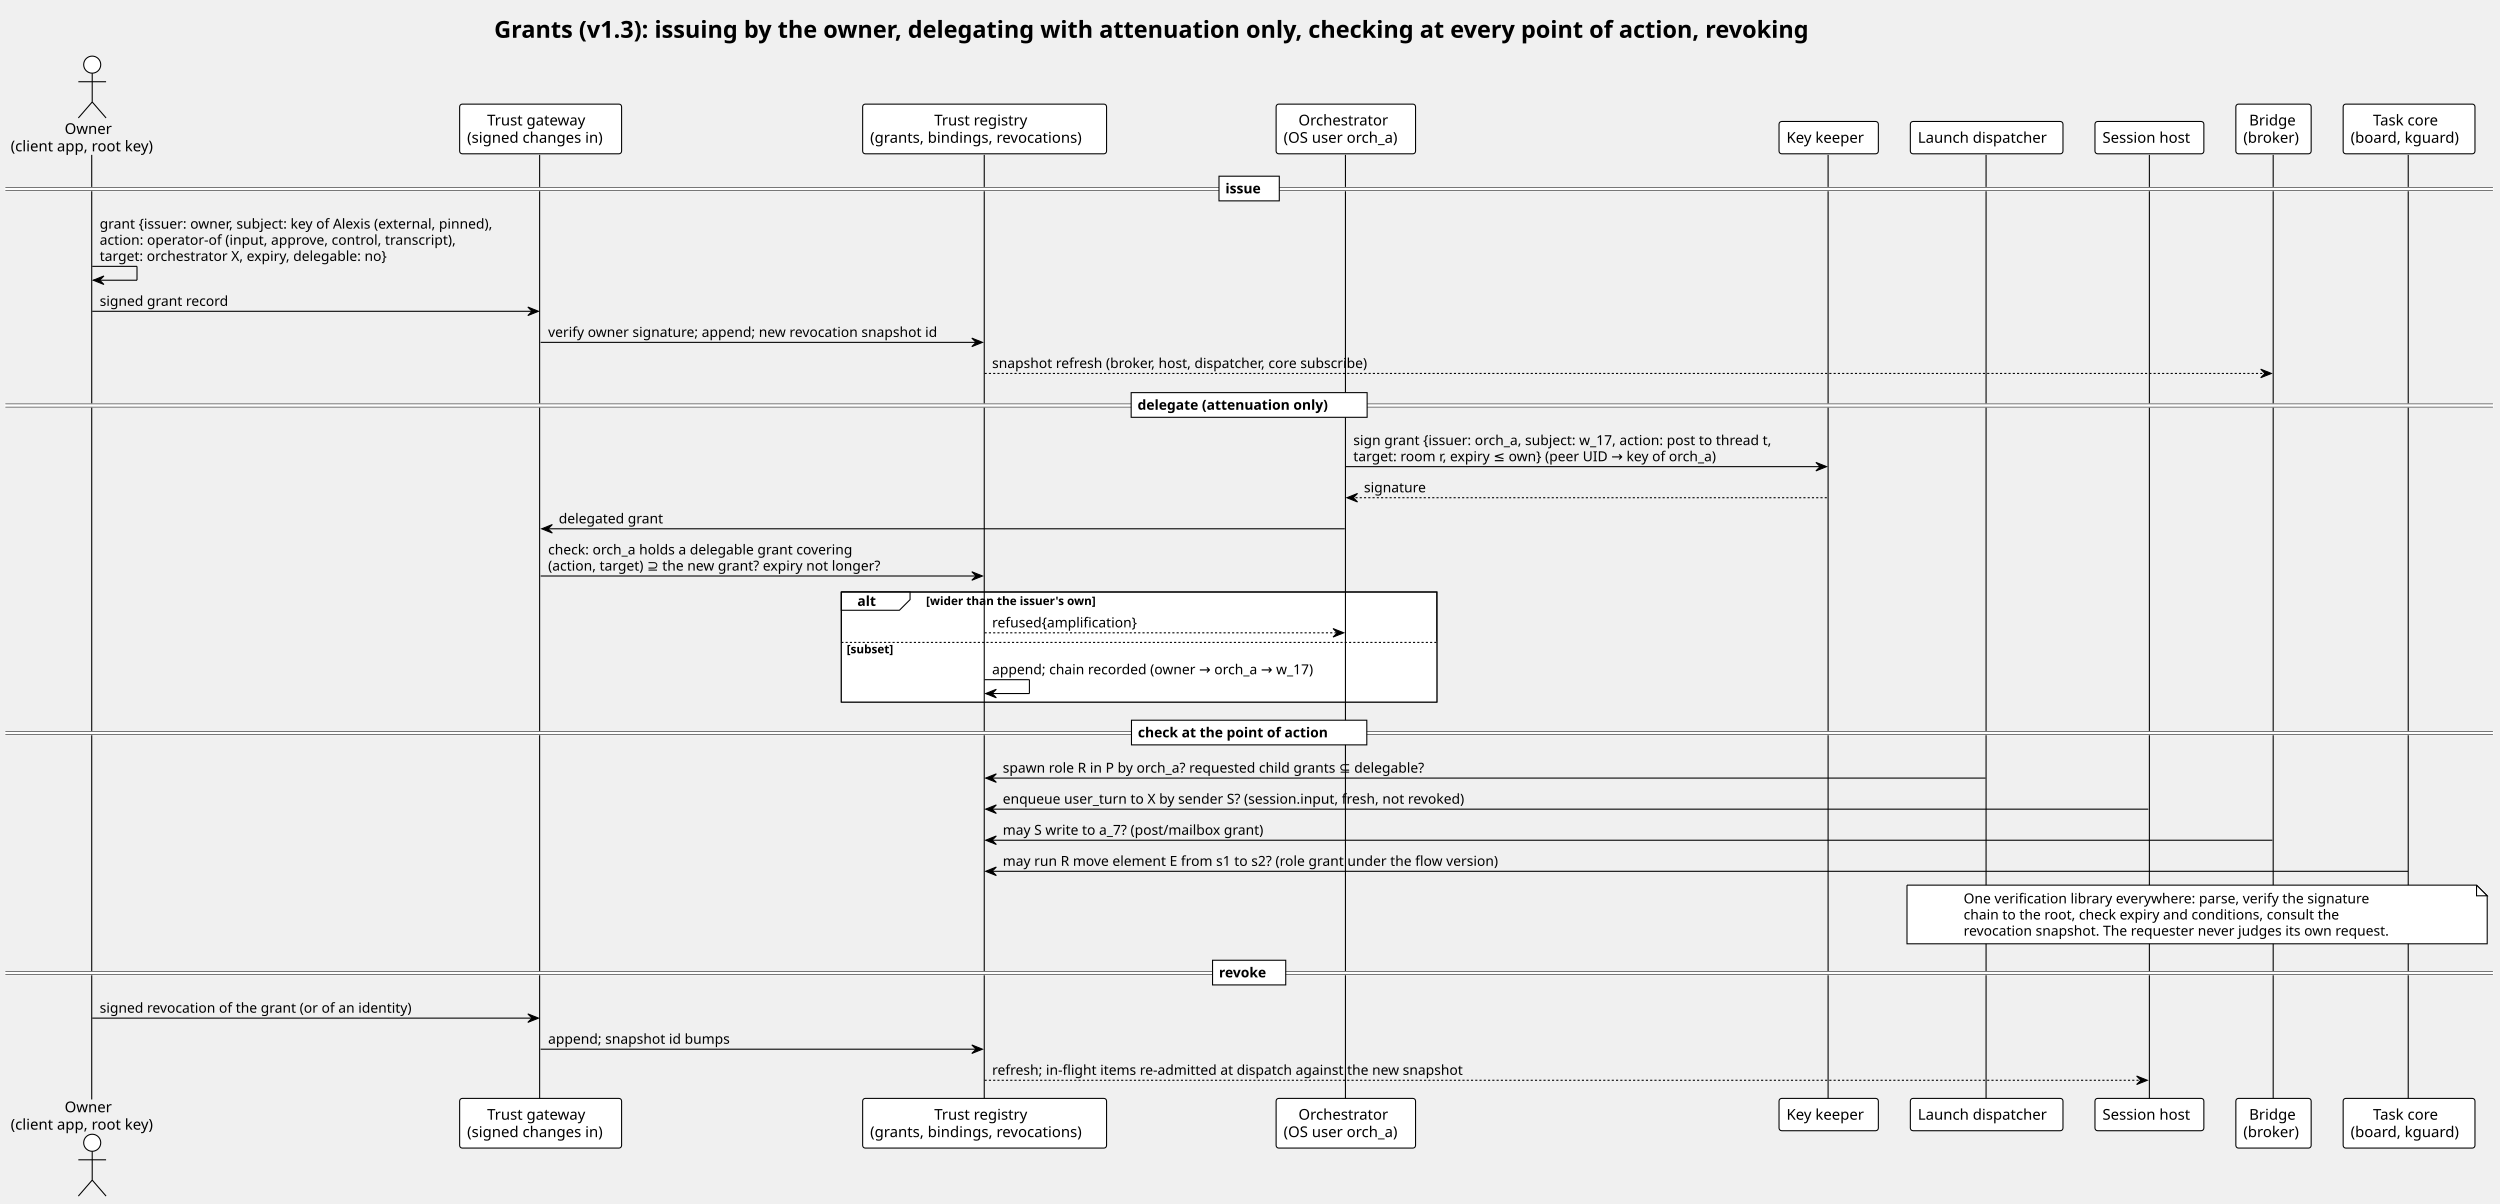
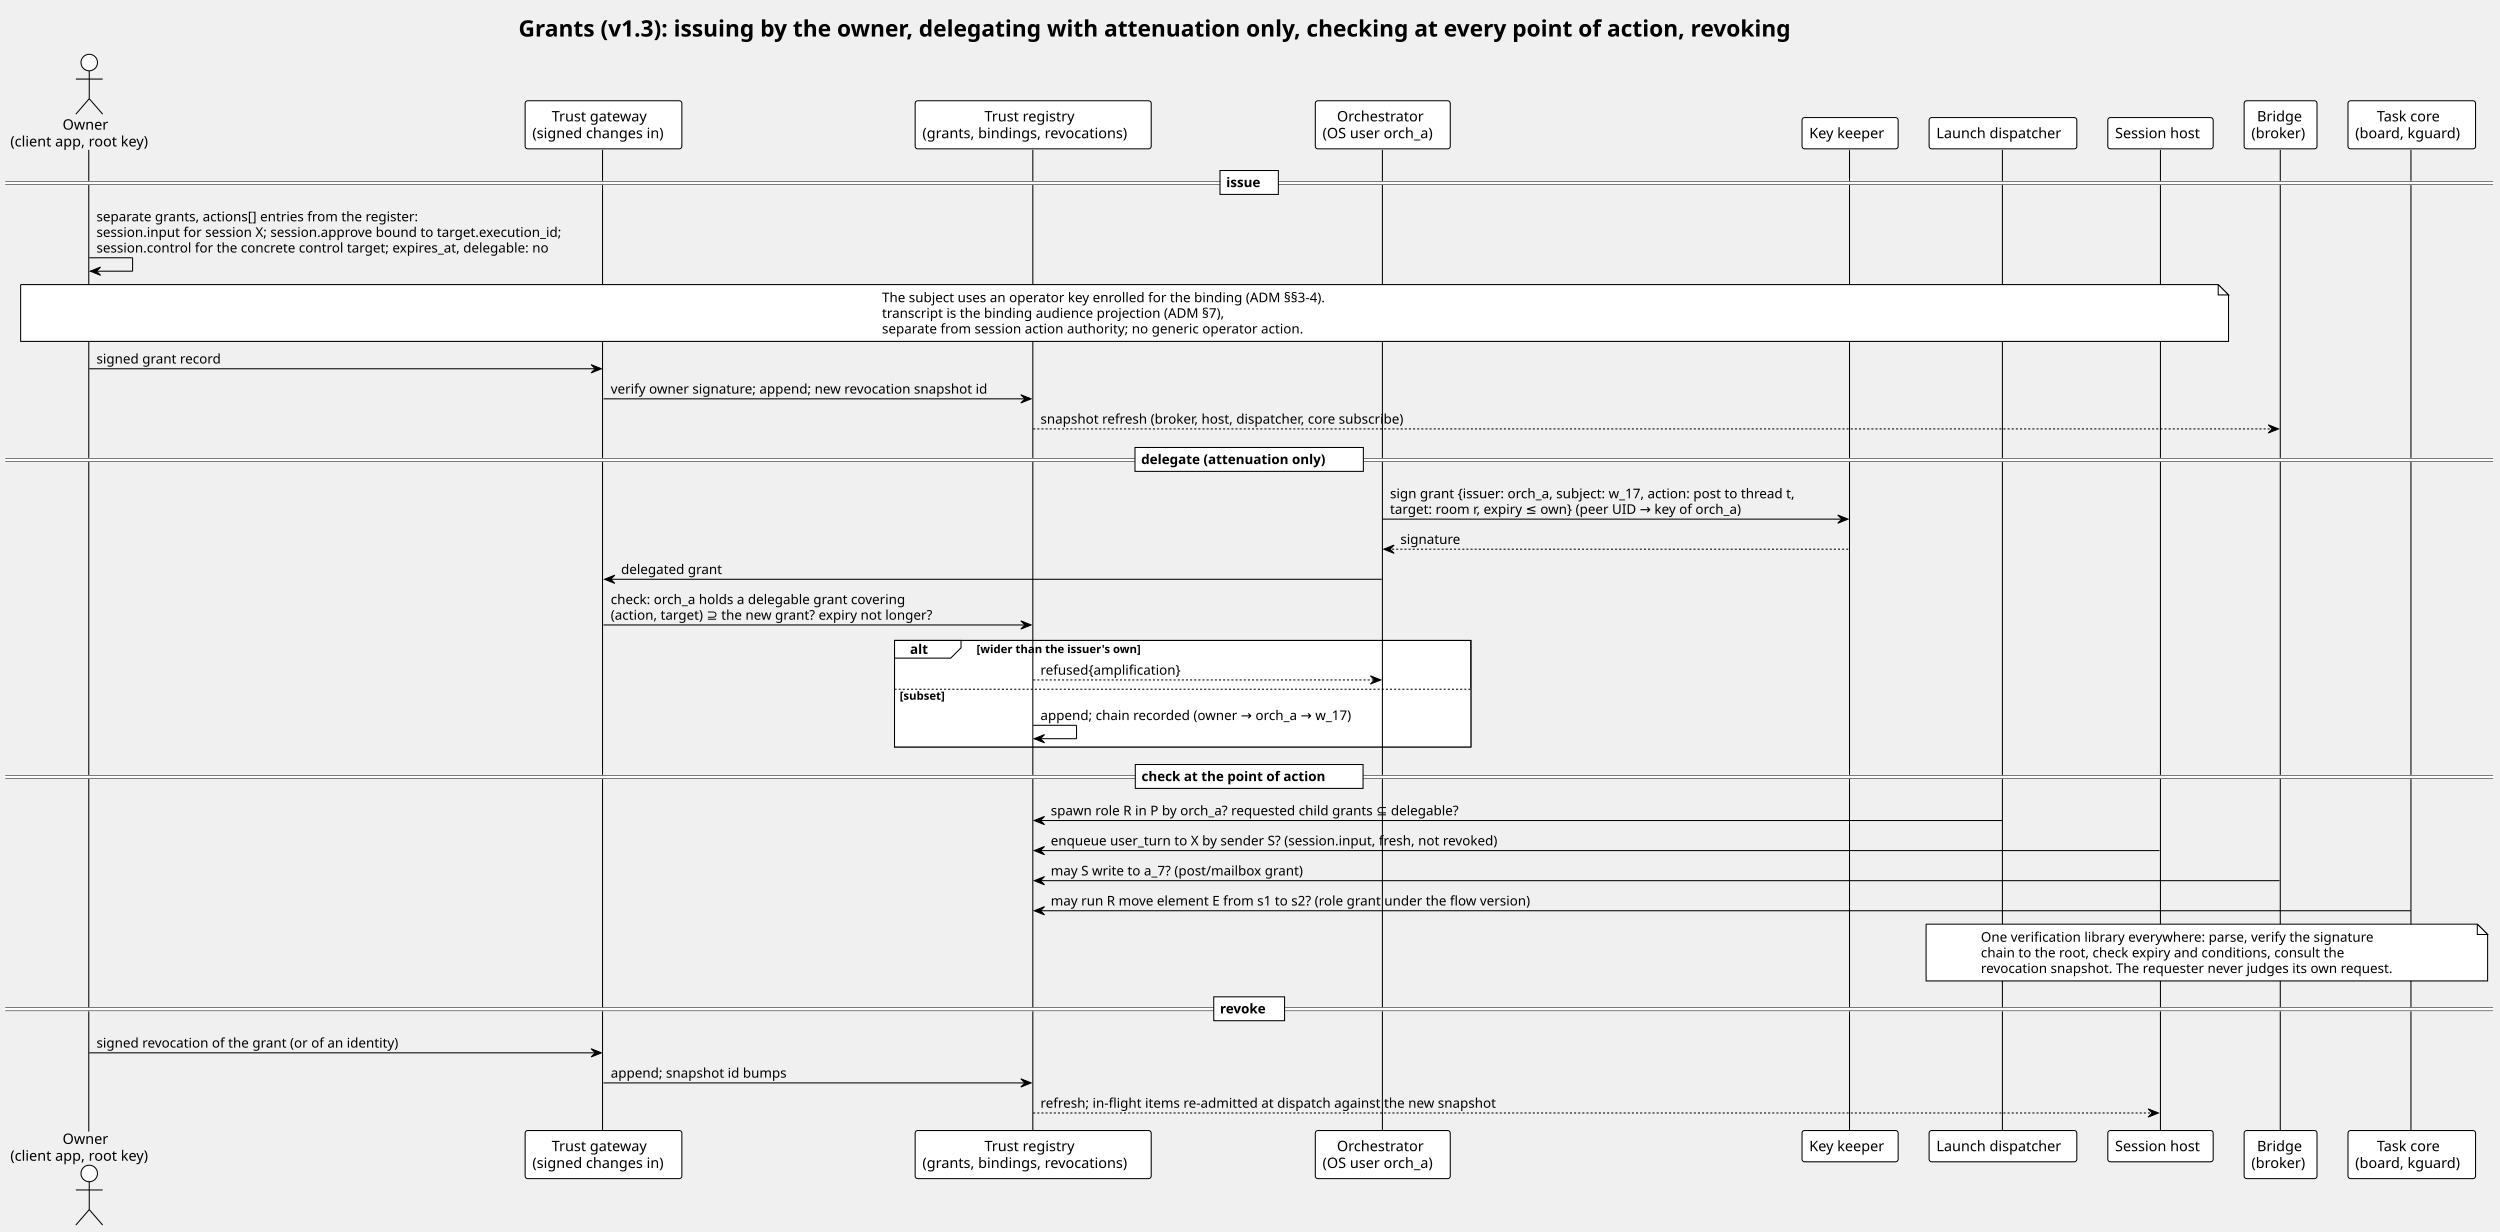
- <svg xmlns="http://www.w3.org/2000/svg" contentStyleType="text/css" data-diagram-type="SEQUENCE" height="1128px" preserveAspectRatio="none" style="width:2344px;height:1128px;background:#FFFFFF;" version="1.1" viewBox="0 0 2344 1128" width="2344px" zoomAndPan="magnify">
+ <svg xmlns="http://www.w3.org/2000/svg" contentStyleType="text/css" data-diagram-type="SEQUENCE" height="1193px" preserveAspectRatio="none" style="width:2422px;height:1193px;background:#FFFFFF;" version="1.1" viewBox="0 0 2422 1193" width="2422px" zoomAndPan="magnify">
  <defs />
  <g>
-     <text fill="#000000" font-family="Verdana" font-size="22" font-weight="bold" lengthAdjust="spacing" textLength="1414.746" x="463.324" y="35.421">Grants (v1.3): issuing by the owner, delegating with attenuation only, checking at every point of action, revoking</text>
-     <rect fill="#FFFFFF" height="103.203" style="stroke:#000000;stroke-width:1;" width="558.396" x="788.824" y="555.062" />
-     <rect fill="#FFFFFF" height="56.938" style="stroke:none;stroke-width:1;" width="558.396" x="788.824" y="601.328" />
-     <g>
-       <rect fill="#000000" fill-opacity="0" height="885.656" width="8" x="82.456" y="145.203" />
-       <line style="stroke:#000000;stroke-width:1;" x1="86" x2="86" y1="145.203" y2="1030.859" />
-     </g>
-     <g>
-       <rect fill="#000000" fill-opacity="0" height="885.656" width="8" x="502.883" y="145.203" />
-       <line style="stroke:#000000;stroke-width:1;" x1="505.96" x2="505.96" y1="145.203" y2="1030.859" />
-     </g>
-     <g>
-       <rect fill="#000000" fill-opacity="0" height="885.656" width="8" x="919.168" y="145.203" />
-       <line style="stroke:#000000;stroke-width:1;" x1="922.824" x2="922.824" y1="145.203" y2="1030.859" />
-     </g>
-     <g>
-       <rect fill="#000000" fill-opacity="0" height="885.656" width="8" x="1257.851" y="145.203" />
-       <line style="stroke:#000000;stroke-width:1;" x1="1261.482" x2="1261.482" y1="145.203" y2="1030.859" />
-     </g>
-     <g>
-       <rect fill="#000000" fill-opacity="0" height="885.656" width="8" x="1710.578" y="145.203" />
-       <line style="stroke:#000000;stroke-width:1;" x1="1714.019" x2="1714.019" y1="145.203" y2="1030.859" />
-     </g>
-     <g>
-       <rect fill="#000000" fill-opacity="0" height="885.656" width="8" x="1858.693" y="145.203" />
-       <line style="stroke:#000000;stroke-width:1;" x1="1862.138" x2="1862.138" y1="145.203" y2="1030.859" />
-     </g>
-     <g>
-       <rect fill="#000000" fill-opacity="0" height="885.656" width="8" x="2011.292" y="145.203" />
-       <line style="stroke:#000000;stroke-width:1;" x1="2015.248" x2="2015.248" y1="145.203" y2="1030.859" />
-     </g>
-     <g>
-       <rect fill="#000000" fill-opacity="0" height="885.656" width="8" x="2127.64" y="145.203" />
-       <line style="stroke:#000000;stroke-width:1;" x1="2131.336" x2="2131.336" y1="145.203" y2="1030.859" />
-     </g>
-     <g>
-       <rect fill="#000000" fill-opacity="0" height="885.656" width="8" x="2254.738" y="145.203" />
-       <line style="stroke:#000000;stroke-width:1;" x1="2257.944" x2="2257.944" y1="145.203" y2="1030.859" />
+     <text fill="#000000" font-family="Verdana" font-size="22" font-weight="bold" lengthAdjust="spacing" textLength="1414.746" x="502.324" y="35.421">Grants (v1.3): issuing by the owner, delegating with attenuation only, checking at every point of action, revoking</text>
+     <rect fill="#FFFFFF" height="103.203" style="stroke:#000000;stroke-width:1;" width="558.396" x="866.608" y="620.461" />
+     <rect fill="#FFFFFF" height="56.938" style="stroke:none;stroke-width:1;" width="558.396" x="866.608" y="666.727" />
+     <g>
+       <rect fill="#000000" fill-opacity="0" height="951.055" width="8" x="82.456" y="145.203" />
+       <line style="stroke:#000000;stroke-width:1;" x1="86" x2="86" y1="145.203" y2="1096.258" />
+     </g>
+     <g>
+       <rect fill="#000000" fill-opacity="0" height="951.055" width="8" x="580.668" y="145.203" />
+       <line style="stroke:#000000;stroke-width:1;" x1="583.744" x2="583.744" y1="145.203" y2="1096.258" />
+     </g>
+     <g>
+       <rect fill="#000000" fill-opacity="0" height="951.055" width="8" x="996.953" y="145.203" />
+       <line style="stroke:#000000;stroke-width:1;" x1="1000.608" x2="1000.608" y1="145.203" y2="1096.258" />
+     </g>
+     <g>
+       <rect fill="#000000" fill-opacity="0" height="951.055" width="8" x="1335.635" y="145.203" />
+       <line style="stroke:#000000;stroke-width:1;" x1="1339.267" x2="1339.267" y1="145.203" y2="1096.258" />
+     </g>
+     <g>
+       <rect fill="#000000" fill-opacity="0" height="951.055" width="8" x="1788.362" y="145.203" />
+       <line style="stroke:#000000;stroke-width:1;" x1="1791.803" x2="1791.803" y1="145.203" y2="1096.258" />
+     </g>
+     <g>
+       <rect fill="#000000" fill-opacity="0" height="951.055" width="8" x="1936.477" y="145.203" />
+       <line style="stroke:#000000;stroke-width:1;" x1="1939.922" x2="1939.922" y1="145.203" y2="1096.258" />
+     </g>
+     <g>
+       <rect fill="#000000" fill-opacity="0" height="951.055" width="8" x="2089.076" y="145.203" />
+       <line style="stroke:#000000;stroke-width:1;" x1="2093.032" x2="2093.032" y1="145.203" y2="1096.258" />
+     </g>
+     <g>
+       <rect fill="#000000" fill-opacity="0" height="951.055" width="8" x="2205.424" y="145.203" />
+       <line style="stroke:#000000;stroke-width:1;" x1="2209.12" x2="2209.12" y1="145.203" y2="1096.258" />
+     </g>
+     <g>
+       <rect fill="#000000" fill-opacity="0" height="951.055" width="8" x="2332.522" y="145.203" />
+       <line style="stroke:#000000;stroke-width:1;" x1="2335.729" x2="2335.729" y1="145.203" y2="1096.258" />
    </g>
    <g class="participant participant-head" data-participant="OW">
      <text fill="#000000" font-family="Verdana" font-size="14" lengthAdjust="spacing" textLength="45.712" x="60.6" y="125.605">Owner</text>
      <text fill="#000000" font-family="Verdana" font-size="14" lengthAdjust="spacing" textLength="146.911" x="10" y="141.901">(client app, root key)</text>
      <ellipse cx="86.456" cy="60.609" fill="#FFFFFF" rx="8" ry="8" style="stroke:#000000;stroke-width:1;" />
      <path d="M86.456,68.609 L86.456,95.609 M73.456,76.609 L99.456,76.609 M86.456,95.609 L73.456,110.609 M86.456,95.609 L99.456,110.609" fill="none" style="stroke:#000000;stroke-width:1;" />
    </g>
    <g class="participant participant-tail" data-participant="OW">
-       <text fill="#000000" font-family="Verdana" font-size="14" lengthAdjust="spacing" textLength="45.712" x="60.6" y="1042.854">Owner</text>
-       <text fill="#000000" font-family="Verdana" font-size="14" lengthAdjust="spacing" textLength="146.911" x="10" y="1059.151">(client app, root key)</text>
-       <ellipse cx="86.456" cy="1071.453" fill="#FFFFFF" rx="8" ry="8" style="stroke:#000000;stroke-width:1;" />
-       <path d="M86.456,1079.453 L86.456,1106.453 M73.456,1087.453 L99.456,1087.453 M86.456,1106.453 L73.456,1121.453 M86.456,1106.453 L99.456,1121.453" fill="none" style="stroke:#000000;stroke-width:1;" />
+       <text fill="#000000" font-family="Verdana" font-size="14" lengthAdjust="spacing" textLength="45.712" x="60.6" y="1108.253">Owner</text>
+       <text fill="#000000" font-family="Verdana" font-size="14" lengthAdjust="spacing" textLength="146.911" x="10" y="1124.55">(client app, root key)</text>
+       <ellipse cx="86.456" cy="1136.852" fill="#FFFFFF" rx="8" ry="8" style="stroke:#000000;stroke-width:1;" />
+       <path d="M86.456,1144.852 L86.456,1171.852 M73.456,1152.852 L99.456,1152.852 M86.456,1171.852 L73.456,1186.852 M86.456,1171.852 L99.456,1186.852" fill="none" style="stroke:#000000;stroke-width:1;" />
    </g>
    <g class="participant participant-head" data-participant="TG">
-       <rect fill="#FFFFFF" height="46.594" rx="2.5" ry="2.5" style="stroke:#000000;stroke-width:1;" width="151.847" x="430.96" y="97.609" />
-       <text fill="#000000" font-family="Verdana" font-size="14" lengthAdjust="spacing" textLength="100.297" x="456.735" y="117.605">Trust gateway</text>
-       <text fill="#000000" font-family="Verdana" font-size="14" lengthAdjust="spacing" textLength="137.847" x="437.96" y="133.901">(signed changes in)</text>
+       <rect fill="#FFFFFF" height="46.594" rx="2.5" ry="2.5" style="stroke:#000000;stroke-width:1;" width="151.847" x="508.744" y="97.609" />
+       <text fill="#000000" font-family="Verdana" font-size="14" lengthAdjust="spacing" textLength="100.297" x="534.519" y="117.605">Trust gateway</text>
+       <text fill="#000000" font-family="Verdana" font-size="14" lengthAdjust="spacing" textLength="137.847" x="515.744" y="133.901">(signed changes in)</text>
    </g>
    <g class="participant participant-tail" data-participant="TG">
-       <rect fill="#FFFFFF" height="46.594" rx="2.5" ry="2.5" style="stroke:#000000;stroke-width:1;" width="151.847" x="430.96" y="1029.859" />
-       <text fill="#000000" font-family="Verdana" font-size="14" lengthAdjust="spacing" textLength="100.297" x="456.735" y="1049.854">Trust gateway</text>
-       <text fill="#000000" font-family="Verdana" font-size="14" lengthAdjust="spacing" textLength="137.847" x="437.96" y="1066.151">(signed changes in)</text>
+       <rect fill="#FFFFFF" height="46.594" rx="2.5" ry="2.5" style="stroke:#000000;stroke-width:1;" width="151.847" x="508.744" y="1095.258" />
+       <text fill="#000000" font-family="Verdana" font-size="14" lengthAdjust="spacing" textLength="100.297" x="534.519" y="1115.253">Trust gateway</text>
+       <text fill="#000000" font-family="Verdana" font-size="14" lengthAdjust="spacing" textLength="137.847" x="515.744" y="1131.55">(signed changes in)</text>
    </g>
    <g class="participant participant-head" data-participant="T">
-       <rect fill="#FFFFFF" height="46.594" rx="2.5" ry="2.5" style="stroke:#000000;stroke-width:1;" width="228.69" x="808.824" y="97.609" />
-       <text fill="#000000" font-family="Verdana" font-size="14" lengthAdjust="spacing" textLength="94.384" x="875.977" y="117.605">Trust registry</text>
-       <text fill="#000000" font-family="Verdana" font-size="14" lengthAdjust="spacing" textLength="214.69" x="815.824" y="133.901">(grants, bindings, revocations)</text>
+       <rect fill="#FFFFFF" height="46.594" rx="2.5" ry="2.5" style="stroke:#000000;stroke-width:1;" width="228.69" x="886.608" y="97.609" />
+       <text fill="#000000" font-family="Verdana" font-size="14" lengthAdjust="spacing" textLength="94.384" x="953.761" y="117.605">Trust registry</text>
+       <text fill="#000000" font-family="Verdana" font-size="14" lengthAdjust="spacing" textLength="214.69" x="893.608" y="133.901">(grants, bindings, revocations)</text>
    </g>
    <g class="participant participant-tail" data-participant="T">
-       <rect fill="#FFFFFF" height="46.594" rx="2.5" ry="2.5" style="stroke:#000000;stroke-width:1;" width="228.69" x="808.824" y="1029.859" />
-       <text fill="#000000" font-family="Verdana" font-size="14" lengthAdjust="spacing" textLength="94.384" x="875.977" y="1049.854">Trust registry</text>
-       <text fill="#000000" font-family="Verdana" font-size="14" lengthAdjust="spacing" textLength="214.69" x="815.824" y="1066.151">(grants, bindings, revocations)</text>
+       <rect fill="#FFFFFF" height="46.594" rx="2.5" ry="2.5" style="stroke:#000000;stroke-width:1;" width="228.69" x="886.608" y="1095.258" />
+       <text fill="#000000" font-family="Verdana" font-size="14" lengthAdjust="spacing" textLength="94.384" x="953.761" y="1115.253">Trust registry</text>
+       <text fill="#000000" font-family="Verdana" font-size="14" lengthAdjust="spacing" textLength="214.69" x="893.608" y="1131.55">(grants, bindings, revocations)</text>
    </g>
    <g class="participant participant-head" data-participant="O">
-       <rect fill="#FFFFFF" height="46.594" rx="2.5" ry="2.5" style="stroke:#000000;stroke-width:1;" width="130.737" x="1196.482" y="97.609" />
-       <text fill="#000000" font-family="Verdana" font-size="14" lengthAdjust="spacing" textLength="88.888" x="1217.407" y="117.605">Orchestrator</text>
-       <text fill="#000000" font-family="Verdana" font-size="14" lengthAdjust="spacing" textLength="116.737" x="1203.482" y="133.901">(OS user orch_a)</text>
+       <rect fill="#FFFFFF" height="46.594" rx="2.5" ry="2.5" style="stroke:#000000;stroke-width:1;" width="130.737" x="1274.267" y="97.609" />
+       <text fill="#000000" font-family="Verdana" font-size="14" lengthAdjust="spacing" textLength="88.888" x="1295.191" y="117.605">Orchestrator</text>
+       <text fill="#000000" font-family="Verdana" font-size="14" lengthAdjust="spacing" textLength="116.737" x="1281.267" y="133.901">(OS user orch_a)</text>
    </g>
    <g class="participant participant-tail" data-participant="O">
-       <rect fill="#FFFFFF" height="46.594" rx="2.5" ry="2.5" style="stroke:#000000;stroke-width:1;" width="130.737" x="1196.482" y="1029.859" />
-       <text fill="#000000" font-family="Verdana" font-size="14" lengthAdjust="spacing" textLength="88.888" x="1217.407" y="1049.854">Orchestrator</text>
-       <text fill="#000000" font-family="Verdana" font-size="14" lengthAdjust="spacing" textLength="116.737" x="1203.482" y="1066.151">(OS user orch_a)</text>
+       <rect fill="#FFFFFF" height="46.594" rx="2.5" ry="2.5" style="stroke:#000000;stroke-width:1;" width="130.737" x="1274.267" y="1095.258" />
+       <text fill="#000000" font-family="Verdana" font-size="14" lengthAdjust="spacing" textLength="88.888" x="1295.191" y="1115.253">Orchestrator</text>
+       <text fill="#000000" font-family="Verdana" font-size="14" lengthAdjust="spacing" textLength="116.737" x="1281.267" y="1131.55">(OS user orch_a)</text>
    </g>
    <g class="participant participant-head" data-participant="KK">
-       <rect fill="#FFFFFF" height="30.297" rx="2.5" ry="2.5" style="stroke:#000000;stroke-width:1;" width="93.119" x="1668.019" y="113.906" />
-       <text fill="#000000" font-family="Verdana" font-size="14" lengthAdjust="spacing" textLength="79.119" x="1675.019" y="133.901">Key keeper</text>
+       <rect fill="#FFFFFF" height="30.297" rx="2.5" ry="2.5" style="stroke:#000000;stroke-width:1;" width="93.119" x="1745.803" y="113.906" />
+       <text fill="#000000" font-family="Verdana" font-size="14" lengthAdjust="spacing" textLength="79.119" x="1752.803" y="133.901">Key keeper</text>
    </g>
    <g class="participant participant-tail" data-participant="KK">
-       <rect fill="#FFFFFF" height="30.297" rx="2.5" ry="2.5" style="stroke:#000000;stroke-width:1;" width="93.119" x="1668.019" y="1029.859" />
-       <text fill="#000000" font-family="Verdana" font-size="14" lengthAdjust="spacing" textLength="79.119" x="1675.019" y="1049.854">Key keeper</text>
+       <rect fill="#FFFFFF" height="30.297" rx="2.5" ry="2.5" style="stroke:#000000;stroke-width:1;" width="93.119" x="1745.803" y="1095.258" />
+       <text fill="#000000" font-family="Verdana" font-size="14" lengthAdjust="spacing" textLength="79.119" x="1752.803" y="1115.253">Key keeper</text>
    </g>
    <g class="participant participant-head" data-participant="D">
-       <rect fill="#FFFFFF" height="30.297" rx="2.5" ry="2.5" style="stroke:#000000;stroke-width:1;" width="143.11" x="1791.138" y="113.906" />
-       <text fill="#000000" font-family="Verdana" font-size="14" lengthAdjust="spacing" textLength="129.11" x="1798.138" y="133.901">Launch dispatcher</text>
+       <rect fill="#FFFFFF" height="30.297" rx="2.5" ry="2.5" style="stroke:#000000;stroke-width:1;" width="143.11" x="1868.922" y="113.906" />
+       <text fill="#000000" font-family="Verdana" font-size="14" lengthAdjust="spacing" textLength="129.11" x="1875.922" y="133.901">Launch dispatcher</text>
    </g>
    <g class="participant participant-tail" data-participant="D">
-       <rect fill="#FFFFFF" height="30.297" rx="2.5" ry="2.5" style="stroke:#000000;stroke-width:1;" width="143.11" x="1791.138" y="1029.859" />
-       <text fill="#000000" font-family="Verdana" font-size="14" lengthAdjust="spacing" textLength="129.11" x="1798.138" y="1049.854">Launch dispatcher</text>
+       <rect fill="#FFFFFF" height="30.297" rx="2.5" ry="2.5" style="stroke:#000000;stroke-width:1;" width="143.11" x="1868.922" y="1095.258" />
+       <text fill="#000000" font-family="Verdana" font-size="14" lengthAdjust="spacing" textLength="129.11" x="1875.922" y="1115.253">Launch dispatcher</text>
    </g>
    <g class="participant participant-head" data-participant="SH">
-       <rect fill="#FFFFFF" height="30.297" rx="2.5" ry="2.5" style="stroke:#000000;stroke-width:1;" width="102.088" x="1964.248" y="113.906" />
-       <text fill="#000000" font-family="Verdana" font-size="14" lengthAdjust="spacing" textLength="88.088" x="1971.248" y="133.901">Session host</text>
+       <rect fill="#FFFFFF" height="30.297" rx="2.5" ry="2.5" style="stroke:#000000;stroke-width:1;" width="102.088" x="2042.032" y="113.906" />
+       <text fill="#000000" font-family="Verdana" font-size="14" lengthAdjust="spacing" textLength="88.088" x="2049.032" y="133.901">Session host</text>
    </g>
    <g class="participant participant-tail" data-participant="SH">
-       <rect fill="#FFFFFF" height="30.297" rx="2.5" ry="2.5" style="stroke:#000000;stroke-width:1;" width="102.088" x="1964.248" y="1029.859" />
-       <text fill="#000000" font-family="Verdana" font-size="14" lengthAdjust="spacing" textLength="88.088" x="1971.248" y="1049.854">Session host</text>
+       <rect fill="#FFFFFF" height="30.297" rx="2.5" ry="2.5" style="stroke:#000000;stroke-width:1;" width="102.088" x="2042.032" y="1095.258" />
+       <text fill="#000000" font-family="Verdana" font-size="14" lengthAdjust="spacing" textLength="88.088" x="2049.032" y="1115.253">Session host</text>
    </g>
    <g class="participant participant-head" data-participant="BR">
-       <rect fill="#FFFFFF" height="46.594" rx="2.5" ry="2.5" style="stroke:#000000;stroke-width:1;" width="70.608" x="2096.336" y="97.609" />
-       <text fill="#000000" font-family="Verdana" font-size="14" lengthAdjust="spacing" textLength="45.637" x="2108.822" y="117.605">Bridge</text>
-       <text fill="#000000" font-family="Verdana" font-size="14" lengthAdjust="spacing" textLength="56.608" x="2103.336" y="133.901">(broker)</text>
+       <rect fill="#FFFFFF" height="46.594" rx="2.5" ry="2.5" style="stroke:#000000;stroke-width:1;" width="70.608" x="2174.12" y="97.609" />
+       <text fill="#000000" font-family="Verdana" font-size="14" lengthAdjust="spacing" textLength="45.637" x="2186.606" y="117.605">Bridge</text>
+       <text fill="#000000" font-family="Verdana" font-size="14" lengthAdjust="spacing" textLength="56.608" x="2181.12" y="133.901">(broker)</text>
    </g>
    <g class="participant participant-tail" data-participant="BR">
-       <rect fill="#FFFFFF" height="46.594" rx="2.5" ry="2.5" style="stroke:#000000;stroke-width:1;" width="70.608" x="2096.336" y="1029.859" />
-       <text fill="#000000" font-family="Verdana" font-size="14" lengthAdjust="spacing" textLength="45.637" x="2108.822" y="1049.854">Bridge</text>
-       <text fill="#000000" font-family="Verdana" font-size="14" lengthAdjust="spacing" textLength="56.608" x="2103.336" y="1066.151">(broker)</text>
+       <rect fill="#FFFFFF" height="46.594" rx="2.5" ry="2.5" style="stroke:#000000;stroke-width:1;" width="70.608" x="2174.12" y="1095.258" />
+       <text fill="#000000" font-family="Verdana" font-size="14" lengthAdjust="spacing" textLength="45.637" x="2186.606" y="1115.253">Bridge</text>
+       <text fill="#000000" font-family="Verdana" font-size="14" lengthAdjust="spacing" textLength="56.608" x="2181.12" y="1131.55">(broker)</text>
    </g>
    <g class="participant participant-head" data-participant="B">
-       <rect fill="#FFFFFF" height="46.594" rx="2.5" ry="2.5" style="stroke:#000000;stroke-width:1;" width="123.587" x="2196.944" y="97.609" />
-       <text fill="#000000" font-family="Verdana" font-size="14" lengthAdjust="spacing" textLength="67.614" x="2224.931" y="117.605">Task core</text>
-       <text fill="#000000" font-family="Verdana" font-size="14" lengthAdjust="spacing" textLength="109.587" x="2203.944" y="133.901">(board, kguard)</text>
+       <rect fill="#FFFFFF" height="46.594" rx="2.5" ry="2.5" style="stroke:#000000;stroke-width:1;" width="123.587" x="2274.729" y="97.609" />
+       <text fill="#000000" font-family="Verdana" font-size="14" lengthAdjust="spacing" textLength="67.614" x="2302.715" y="117.605">Task core</text>
+       <text fill="#000000" font-family="Verdana" font-size="14" lengthAdjust="spacing" textLength="109.587" x="2281.729" y="133.901">(board, kguard)</text>
    </g>
    <g class="participant participant-tail" data-participant="B">
-       <rect fill="#FFFFFF" height="46.594" rx="2.5" ry="2.5" style="stroke:#000000;stroke-width:1;" width="123.587" x="2196.944" y="1029.859" />
-       <text fill="#000000" font-family="Verdana" font-size="14" lengthAdjust="spacing" textLength="67.614" x="2224.931" y="1049.854">Task core</text>
-       <text fill="#000000" font-family="Verdana" font-size="14" lengthAdjust="spacing" textLength="109.587" x="2203.944" y="1066.151">(board, kguard)</text>
-     </g>
-     <rect fill="#FFFFFF" height="3" style="stroke:#FFFFFF;stroke-width:1;" width="2332.394" x="5" y="175.769" />
-     <line style="stroke:#000000;stroke-width:0.5;" x1="5" x2="2337.394" y1="175.769" y2="175.769" />
-     <line style="stroke:#000000;stroke-width:0.5;" x1="5" x2="2337.394" y1="178.769" y2="178.769" />
-     <rect fill="#FFFFFF" height="23.133" style="stroke:#000000;stroke-width:1;" width="56.529" x="1142.932" y="165.203" />
-     <text fill="#000000" font-family="Verdana" font-size="13" font-weight="bold" lengthAdjust="spacing" textLength="38.003" x="1148.932" y="181.27">issue</text>
+       <rect fill="#FFFFFF" height="46.594" rx="2.5" ry="2.5" style="stroke:#000000;stroke-width:1;" width="123.587" x="2274.729" y="1095.258" />
+       <text fill="#000000" font-family="Verdana" font-size="14" lengthAdjust="spacing" textLength="67.614" x="2302.715" y="1115.253">Task core</text>
+       <text fill="#000000" font-family="Verdana" font-size="14" lengthAdjust="spacing" textLength="109.587" x="2281.729" y="1131.55">(board, kguard)</text>
+     </g>
+     <rect fill="#FFFFFF" height="3" style="stroke:#FFFFFF;stroke-width:1;" width="2410.394" x="5" y="175.769" />
+     <line style="stroke:#000000;stroke-width:0.5;" x1="5" x2="2415.394" y1="175.769" y2="175.769" />
+     <line style="stroke:#000000;stroke-width:0.5;" x1="5" x2="2415.394" y1="178.769" y2="178.769" />
+     <rect fill="#FFFFFF" height="23.133" style="stroke:#000000;stroke-width:1;" width="56.529" x="1181.932" y="165.203" />
+     <text fill="#000000" font-family="Verdana" font-size="13" font-weight="bold" lengthAdjust="spacing" textLength="38.003" x="1187.932" y="181.27">issue</text>
    <g class="message" data-participant-1="OW" data-participant-2="OW">
      <line style="stroke:#000000;stroke-width:1;" x1="86.456" x2="128.456" y1="249.734" y2="249.734" />
      <line style="stroke:#000000;stroke-width:1;" x1="128.456" x2="128.456" y1="249.734" y2="262.734" />
      <line style="stroke:#000000;stroke-width:1;" x1="87.456" x2="128.456" y1="262.734" y2="262.734" />
      <polygon fill="#000000" points="97.456,258.734,87.456,262.734,97.456,266.734,93.456,262.734" style="stroke:#000000;stroke-width:1;" />
-       <text fill="#000000" font-family="Verdana" font-size="13" lengthAdjust="spacing" textLength="406.428" x="93.456" y="214.403">grant {issuer: owner, subject: key of Alexis (external, pinned),</text>
-       <text fill="#000000" font-family="Verdana" font-size="13" lengthAdjust="spacing" textLength="359.982" x="93.456" y="229.536">action: operator-of (input, approve, control, transcript),</text>
-       <text fill="#000000" font-family="Verdana" font-size="13" lengthAdjust="spacing" textLength="295.604" x="93.456" y="244.668">target: orchestrator X, expiry, delegable: no}</text>
-     </g>
+       <text fill="#000000" font-family="Verdana" font-size="13" lengthAdjust="spacing" textLength="336.661" x="93.456" y="214.403">separate grants, actions[] entries from the register:</text>
+       <text fill="#000000" font-family="Verdana" font-size="13" lengthAdjust="spacing" textLength="484.212" x="93.456" y="229.536">session.input for session X; session.approve bound to target.execution_id;</text>
+       <text fill="#000000" font-family="Verdana" font-size="13" lengthAdjust="spacing" textLength="472.158" x="93.456" y="244.668">session.control for the concrete control target; expires_at, delegable: no</text>
+     </g>
+     <path d="M20,275.734 L20,330.734 L2159,330.734 L2159,285.734 L2149,275.734 L20,275.734" fill="#FFFFFF" style="stroke:#000000;stroke-width:1;" />
+     <path d="M2149,275.734 L2149,285.734 L2159,285.734 L2149,275.734" fill="#FFFFFF" style="stroke:#000000;stroke-width:1;" />
+     <text fill="#000000" font-family="Verdana" font-size="13" lengthAdjust="spacing" textLength="461.176" x="854.472" y="292.801">The subject uses an operator key enrolled for the binding (ADM §§3-4).</text>
+     <text fill="#000000" font-family="Verdana" font-size="13" lengthAdjust="spacing" textLength="355.805" x="854.472" y="307.934">transcript is the binding audience projection (ADM §7),</text>
+     <text fill="#000000" font-family="Verdana" font-size="13" lengthAdjust="spacing" textLength="437.595" x="854.472" y="323.067">separate from session action authority; no generic operator action.</text>
    <g class="message" data-participant-1="OW" data-participant-2="TG">
-       <polygon fill="#000000" points="494.883,287.867,504.883,291.867,494.883,295.867,498.883,291.867" style="stroke:#000000;stroke-width:1;" />
-       <line style="stroke:#000000;stroke-width:1;" x1="86.456" x2="500.883" y1="291.867" y2="291.867" />
-       <text fill="#000000" font-family="Verdana" font-size="13" lengthAdjust="spacing" textLength="128.331" x="93.456" y="286.801">signed grant record</text>
+       <polygon fill="#000000" points="572.668,353.266,582.668,357.266,572.668,361.266,576.668,357.266" style="stroke:#000000;stroke-width:1;" />
+       <line style="stroke:#000000;stroke-width:1;" x1="86.456" x2="578.668" y1="357.266" y2="357.266" />
+       <text fill="#000000" font-family="Verdana" font-size="13" lengthAdjust="spacing" textLength="128.331" x="93.456" y="352.2">signed grant record</text>
    </g>
    <g class="message" data-participant-1="TG" data-participant-2="T">
-       <polygon fill="#000000" points="911.168,317,921.168,321,911.168,325,915.168,321" style="stroke:#000000;stroke-width:1;" />
-       <line style="stroke:#000000;stroke-width:1;" x1="506.883" x2="917.168" y1="321" y2="321" />
-       <text fill="#000000" font-family="Verdana" font-size="13" lengthAdjust="spacing" textLength="392.285" x="513.883" y="315.934">verify owner signature; append; new revocation snapshot id</text>
+       <polygon fill="#000000" points="988.953,382.398,998.953,386.398,988.953,390.398,992.953,386.398" style="stroke:#000000;stroke-width:1;" />
+       <line style="stroke:#000000;stroke-width:1;" x1="584.668" x2="994.953" y1="386.398" y2="386.398" />
+       <text fill="#000000" font-family="Verdana" font-size="13" lengthAdjust="spacing" textLength="392.285" x="591.668" y="381.332">verify owner signature; append; new revocation snapshot id</text>
    </g>
    <g class="message" data-participant-1="T" data-participant-2="BR">
-       <polygon fill="#000000" points="2119.64,346.133,2129.64,350.133,2119.64,354.133,2123.64,350.133" style="stroke:#000000;stroke-width:1;" />
-       <line style="stroke:#000000;stroke-width:1;stroke-dasharray:2,2;" x1="923.168" x2="2125.64" y1="350.133" y2="350.133" />
-       <text fill="#000000" font-family="Verdana" font-size="13" lengthAdjust="spacing" textLength="382.903" x="930.168" y="345.067">snapshot refresh (broker, host, dispatcher, core subscribe)</text>
-     </g>
-     <rect fill="#FFFFFF" height="3" style="stroke:#FFFFFF;stroke-width:1;" width="2332.394" x="5" y="378.699" />
-     <line style="stroke:#000000;stroke-width:0.5;" x1="5" x2="2337.394" y1="378.699" y2="378.699" />
-     <line style="stroke:#000000;stroke-width:0.5;" x1="5" x2="2337.394" y1="381.699" y2="381.699" />
-     <rect fill="#FFFFFF" height="23.133" style="stroke:#000000;stroke-width:1;" width="221.238" x="1060.578" y="368.133" />
-     <text fill="#000000" font-family="Verdana" font-size="13" font-weight="bold" lengthAdjust="spacing" textLength="202.712" x="1066.578" y="384.2">delegate (attenuation only)</text>
+       <polygon fill="#000000" points="2197.424,411.531,2207.424,415.531,2197.424,419.531,2201.424,415.531" style="stroke:#000000;stroke-width:1;" />
+       <line style="stroke:#000000;stroke-width:1;stroke-dasharray:2,2;" x1="1000.953" x2="2203.424" y1="415.531" y2="415.531" />
+       <text fill="#000000" font-family="Verdana" font-size="13" lengthAdjust="spacing" textLength="382.903" x="1007.953" y="410.465">snapshot refresh (broker, host, dispatcher, core subscribe)</text>
+     </g>
+     <rect fill="#FFFFFF" height="3" style="stroke:#FFFFFF;stroke-width:1;" width="2410.394" x="5" y="444.098" />
+     <line style="stroke:#000000;stroke-width:0.5;" x1="5" x2="2415.394" y1="444.098" y2="444.098" />
+     <line style="stroke:#000000;stroke-width:0.5;" x1="5" x2="2415.394" y1="447.098" y2="447.098" />
+     <rect fill="#FFFFFF" height="23.133" style="stroke:#000000;stroke-width:1;" width="221.238" x="1099.578" y="433.531" />
+     <text fill="#000000" font-family="Verdana" font-size="13" font-weight="bold" lengthAdjust="spacing" textLength="202.712" x="1105.578" y="449.598">delegate (attenuation only)</text>
    <g class="message" data-participant-1="O" data-participant-2="KK">
-       <polygon fill="#000000" points="1702.578,433.531,1712.578,437.531,1702.578,441.531,1706.578,437.531" style="stroke:#000000;stroke-width:1;" />
-       <line style="stroke:#000000;stroke-width:1;" x1="1261.851" x2="1708.578" y1="437.531" y2="437.531" />
-       <text fill="#000000" font-family="Verdana" font-size="13" lengthAdjust="spacing" textLength="428.727" x="1268.851" y="417.332">sign grant {issuer: orch_a, subject: w_17, action: post to thread t,</text>
-       <text fill="#000000" font-family="Verdana" font-size="13" lengthAdjust="spacing" textLength="372.455" x="1268.851" y="432.465">target: room r, expiry ≤ own} (peer UID → key of orch_a)</text>
+       <polygon fill="#000000" points="1780.362,498.93,1790.362,502.93,1780.362,506.93,1784.362,502.93" style="stroke:#000000;stroke-width:1;" />
+       <line style="stroke:#000000;stroke-width:1;" x1="1339.635" x2="1786.362" y1="502.93" y2="502.93" />
+       <text fill="#000000" font-family="Verdana" font-size="13" lengthAdjust="spacing" textLength="428.727" x="1346.635" y="482.731">sign grant {issuer: orch_a, subject: w_17, action: post to thread t,</text>
+       <text fill="#000000" font-family="Verdana" font-size="13" lengthAdjust="spacing" textLength="372.455" x="1346.635" y="497.864">target: room r, expiry ≤ own} (peer UID → key of orch_a)</text>
    </g>
    <g class="message" data-participant-1="KK" data-participant-2="O">
-       <polygon fill="#000000" points="1272.851,462.664,1262.851,466.664,1272.851,470.664,1268.851,466.664" style="stroke:#000000;stroke-width:1;" />
-       <line style="stroke:#000000;stroke-width:1;stroke-dasharray:2,2;" x1="1266.851" x2="1713.578" y1="466.664" y2="466.664" />
-       <text fill="#000000" font-family="Verdana" font-size="13" lengthAdjust="spacing" textLength="61.522" x="1278.851" y="461.598">signature</text>
+       <polygon fill="#000000" points="1350.635,528.062,1340.635,532.062,1350.635,536.062,1346.635,532.062" style="stroke:#000000;stroke-width:1;" />
+       <line style="stroke:#000000;stroke-width:1;stroke-dasharray:2,2;" x1="1344.635" x2="1791.362" y1="532.062" y2="532.062" />
+       <text fill="#000000" font-family="Verdana" font-size="13" lengthAdjust="spacing" textLength="61.522" x="1356.635" y="526.997">signature</text>
    </g>
    <g class="message" data-participant-1="O" data-participant-2="TG">
-       <polygon fill="#000000" points="517.883,491.797,507.883,495.797,517.883,499.797,513.883,495.797" style="stroke:#000000;stroke-width:1;" />
-       <line style="stroke:#000000;stroke-width:1;" x1="511.883" x2="1260.851" y1="495.797" y2="495.797" />
-       <text fill="#000000" font-family="Verdana" font-size="13" lengthAdjust="spacing" textLength="104.457" x="523.883" y="490.731">delegated grant</text>
+       <polygon fill="#000000" points="595.668,557.195,585.668,561.195,595.668,565.195,591.668,561.195" style="stroke:#000000;stroke-width:1;" />
+       <line style="stroke:#000000;stroke-width:1;" x1="589.668" x2="1338.635" y1="561.195" y2="561.195" />
+       <text fill="#000000" font-family="Verdana" font-size="13" lengthAdjust="spacing" textLength="104.457" x="601.668" y="556.129">delegated grant</text>
    </g>
    <g class="message" data-participant-1="TG" data-participant-2="T">
-       <polygon fill="#000000" points="911.168,536.062,921.168,540.062,911.168,544.062,915.168,540.062" style="stroke:#000000;stroke-width:1;" />
-       <line style="stroke:#000000;stroke-width:1;" x1="506.883" x2="917.168" y1="540.062" y2="540.062" />
-       <text fill="#000000" font-family="Verdana" font-size="13" lengthAdjust="spacing" textLength="308.261" x="513.883" y="519.864">check: orch_a holds a delegable grant covering</text>
-       <text fill="#000000" font-family="Verdana" font-size="13" lengthAdjust="spacing" textLength="338.184" x="513.883" y="534.997">(action, target) ⊇ the new grant? expiry not longer?</text>
-     </g>
-     <path d="M788.824,555.062 L853.267,555.062 L853.267,562.195 L843.267,572.195 L788.824,572.195 L788.824,555.062" fill="#FFFFFF" style="stroke:#000000;stroke-width:1;" />
-     <rect fill="none" height="103.203" style="stroke:#000000;stroke-width:1;" width="558.396" x="788.824" y="555.062" />
-     <text fill="#000000" font-family="Verdana" font-size="13" font-weight="bold" lengthAdjust="spacing" textLength="19.443" x="803.824" y="568.129">alt</text>
-     <text fill="#000000" font-family="Verdana" font-size="11" font-weight="bold" lengthAdjust="spacing" textLength="182.005" x="868.267" y="567.273">[wider than the issuer's own]</text>
+       <polygon fill="#000000" points="988.953,601.461,998.953,605.461,988.953,609.461,992.953,605.461" style="stroke:#000000;stroke-width:1;" />
+       <line style="stroke:#000000;stroke-width:1;" x1="584.668" x2="994.953" y1="605.461" y2="605.461" />
+       <text fill="#000000" font-family="Verdana" font-size="13" lengthAdjust="spacing" textLength="308.261" x="591.668" y="585.262">check: orch_a holds a delegable grant covering</text>
+       <text fill="#000000" font-family="Verdana" font-size="13" lengthAdjust="spacing" textLength="338.184" x="591.668" y="600.395">(action, target) ⊇ the new grant? expiry not longer?</text>
+     </g>
+     <path d="M866.608,620.461 L931.051,620.461 L931.051,627.594 L921.051,637.594 L866.608,637.594 L866.608,620.461" fill="#FFFFFF" style="stroke:#000000;stroke-width:1;" />
+     <rect fill="none" height="103.203" style="stroke:#000000;stroke-width:1;" width="558.396" x="866.608" y="620.461" />
+     <text fill="#000000" font-family="Verdana" font-size="13" font-weight="bold" lengthAdjust="spacing" textLength="19.443" x="881.608" y="633.528">alt</text>
+     <text fill="#000000" font-family="Verdana" font-size="11" font-weight="bold" lengthAdjust="spacing" textLength="182.005" x="946.051" y="632.671">[wider than the issuer's own]</text>
    <g class="message" data-participant-1="T" data-participant-2="O">
-       <polygon fill="#000000" points="1249.851,589.328,1259.851,593.328,1249.851,597.328,1253.851,593.328" style="stroke:#000000;stroke-width:1;" />
-       <line style="stroke:#000000;stroke-width:1;stroke-dasharray:2,2;" x1="923.168" x2="1255.851" y1="593.328" y2="593.328" />
-       <text fill="#000000" font-family="Verdana" font-size="13" lengthAdjust="spacing" textLength="150.033" x="930.168" y="588.262">refused{amplification}</text>
-     </g>
-     <line style="stroke:#000000;stroke-width:1;stroke-dasharray:2,2;" x1="788.824" x2="1347.22" y1="602.328" y2="602.328" />
-     <text fill="#000000" font-family="Verdana" font-size="11" font-weight="bold" lengthAdjust="spacing" textLength="51.573" x="793.824" y="612.539">[subset]</text>
+       <polygon fill="#000000" points="1327.635,654.727,1337.635,658.727,1327.635,662.727,1331.635,658.727" style="stroke:#000000;stroke-width:1;" />
+       <line style="stroke:#000000;stroke-width:1;stroke-dasharray:2,2;" x1="1000.953" x2="1333.635" y1="658.727" y2="658.727" />
+       <text fill="#000000" font-family="Verdana" font-size="13" lengthAdjust="spacing" textLength="150.033" x="1007.953" y="653.661">refused{amplification}</text>
+     </g>
+     <line style="stroke:#000000;stroke-width:1;stroke-dasharray:2,2;" x1="866.608" x2="1425.004" y1="667.727" y2="667.727" />
+     <text fill="#000000" font-family="Verdana" font-size="11" font-weight="bold" lengthAdjust="spacing" textLength="51.573" x="871.608" y="677.937">[subset]</text>
    <g class="message" data-participant-1="T" data-participant-2="T">
-       <line style="stroke:#000000;stroke-width:1;" x1="923.168" x2="965.168" y1="637.266" y2="637.266" />
-       <line style="stroke:#000000;stroke-width:1;" x1="965.168" x2="965.168" y1="637.266" y2="650.266" />
-       <line style="stroke:#000000;stroke-width:1;" x1="924.168" x2="965.168" y1="650.266" y2="650.266" />
-       <polygon fill="#000000" points="934.168,646.266,924.168,650.266,934.168,654.266,930.168,650.266" style="stroke:#000000;stroke-width:1;" />
-       <text fill="#000000" font-family="Verdana" font-size="13" lengthAdjust="spacing" textLength="324.683" x="930.168" y="632.2">append; chain recorded (owner → orch_a → w_17)</text>
-     </g>
-     <rect fill="#FFFFFF" height="3" style="stroke:#FFFFFF;stroke-width:1;" width="2332.394" x="5" y="685.832" />
-     <line style="stroke:#000000;stroke-width:0.5;" x1="5" x2="2337.394" y1="685.832" y2="685.832" />
-     <line style="stroke:#000000;stroke-width:0.5;" x1="5" x2="2337.394" y1="688.832" y2="688.832" />
-     <rect fill="#FFFFFF" height="23.133" style="stroke:#000000;stroke-width:1;" width="220.642" x="1060.876" y="675.266" />
-     <text fill="#000000" font-family="Verdana" font-size="13" font-weight="bold" lengthAdjust="spacing" textLength="202.116" x="1066.876" y="691.332">check at the point of action</text>
+       <line style="stroke:#000000;stroke-width:1;" x1="1000.953" x2="1042.953" y1="702.664" y2="702.664" />
+       <line style="stroke:#000000;stroke-width:1;" x1="1042.953" x2="1042.953" y1="702.664" y2="715.664" />
+       <line style="stroke:#000000;stroke-width:1;" x1="1001.953" x2="1042.953" y1="715.664" y2="715.664" />
+       <polygon fill="#000000" points="1011.953,711.664,1001.953,715.664,1011.953,719.664,1007.953,715.664" style="stroke:#000000;stroke-width:1;" />
+       <text fill="#000000" font-family="Verdana" font-size="13" lengthAdjust="spacing" textLength="324.683" x="1007.953" y="697.598">append; chain recorded (owner → orch_a → w_17)</text>
+     </g>
+     <rect fill="#FFFFFF" height="3" style="stroke:#FFFFFF;stroke-width:1;" width="2410.394" x="5" y="751.231" />
+     <line style="stroke:#000000;stroke-width:0.5;" x1="5" x2="2415.394" y1="751.231" y2="751.231" />
+     <line style="stroke:#000000;stroke-width:0.5;" x1="5" x2="2415.394" y1="754.231" y2="754.231" />
+     <rect fill="#FFFFFF" height="23.133" style="stroke:#000000;stroke-width:1;" width="220.642" x="1099.876" y="740.664" />
+     <text fill="#000000" font-family="Verdana" font-size="13" font-weight="bold" lengthAdjust="spacing" textLength="202.116" x="1105.876" y="756.731">check at the point of action</text>
    <g class="message" data-participant-1="D" data-participant-2="T">
-       <polygon fill="#000000" points="934.168,725.531,924.168,729.531,934.168,733.531,930.168,729.531" style="stroke:#000000;stroke-width:1;" />
-       <line style="stroke:#000000;stroke-width:1;" x1="928.168" x2="1861.693" y1="729.531" y2="729.531" />
-       <text fill="#000000" font-family="Verdana" font-size="13" lengthAdjust="spacing" textLength="427.166" x="940.168" y="724.465">spawn role R in P by orch_a? requested child grants ⊆ delegable?</text>
+       <polygon fill="#000000" points="1011.953,790.93,1001.953,794.93,1011.953,798.93,1007.953,794.93" style="stroke:#000000;stroke-width:1;" />
+       <line style="stroke:#000000;stroke-width:1;" x1="1005.953" x2="1939.477" y1="794.93" y2="794.93" />
+       <text fill="#000000" font-family="Verdana" font-size="13" lengthAdjust="spacing" textLength="427.166" x="1017.953" y="789.864">spawn role R in P by orch_a? requested child grants ⊆ delegable?</text>
    </g>
    <g class="message" data-participant-1="SH" data-participant-2="T">
-       <polygon fill="#000000" points="934.168,754.664,924.168,758.664,934.168,762.664,930.168,758.664" style="stroke:#000000;stroke-width:1;" />
-       <line style="stroke:#000000;stroke-width:1;" x1="928.168" x2="2014.292" y1="758.664" y2="758.664" />
-       <text fill="#000000" font-family="Verdana" font-size="13" lengthAdjust="spacing" textLength="468.812" x="940.168" y="753.598">enqueue user_turn to X by sender S? (session.input, fresh, not revoked)</text>
+       <polygon fill="#000000" points="1011.953,820.062,1001.953,824.062,1011.953,828.062,1007.953,824.062" style="stroke:#000000;stroke-width:1;" />
+       <line style="stroke:#000000;stroke-width:1;" x1="1005.953" x2="2092.076" y1="824.062" y2="824.062" />
+       <text fill="#000000" font-family="Verdana" font-size="13" lengthAdjust="spacing" textLength="468.812" x="1017.953" y="818.997">enqueue user_turn to X by sender S? (session.input, fresh, not revoked)</text>
    </g>
    <g class="message" data-participant-1="BR" data-participant-2="T">
-       <polygon fill="#000000" points="934.168,783.797,924.168,787.797,934.168,791.797,930.168,787.797" style="stroke:#000000;stroke-width:1;" />
-       <line style="stroke:#000000;stroke-width:1;" x1="928.168" x2="2130.64" y1="787.797" y2="787.797" />
-       <text fill="#000000" font-family="Verdana" font-size="13" lengthAdjust="spacing" textLength="265.992" x="940.168" y="782.731">may S write to a_7? (post/mailbox grant)</text>
+       <polygon fill="#000000" points="1011.953,849.195,1001.953,853.195,1011.953,857.195,1007.953,853.195" style="stroke:#000000;stroke-width:1;" />
+       <line style="stroke:#000000;stroke-width:1;" x1="1005.953" x2="2208.424" y1="853.195" y2="853.195" />
+       <text fill="#000000" font-family="Verdana" font-size="13" lengthAdjust="spacing" textLength="265.992" x="1017.953" y="848.129">may S write to a_7? (post/mailbox grant)</text>
    </g>
    <g class="message" data-participant-1="B" data-participant-2="T">
-       <polygon fill="#000000" points="934.168,812.93,924.168,816.93,934.168,820.93,930.168,816.93" style="stroke:#000000;stroke-width:1;" />
-       <line style="stroke:#000000;stroke-width:1;" x1="928.168" x2="2257.738" y1="816.93" y2="816.93" />
-       <text fill="#000000" font-family="Verdana" font-size="13" lengthAdjust="spacing" textLength="503.617" x="940.168" y="811.864">may run R move element E from s1 to s2? (role grant under the flow version)</text>
-     </g>
-     <path d="M1788,829.93 L1788,884.93 L2332,884.93 L2332,839.93 L2322,829.93 L1788,829.93" fill="#FFFFFF" style="stroke:#000000;stroke-width:1;" />
-     <path d="M2322,829.93 L2322,839.93 L2332,839.93 L2322,829.93" fill="#FFFFFF" style="stroke:#000000;stroke-width:1;" />
-     <text fill="#000000" font-family="Verdana" font-size="13" lengthAdjust="spacing" textLength="411.633" x="1841.07" y="846.997">One verification library everywhere: parse, verify the signature</text>
-     <text fill="#000000" font-family="Verdana" font-size="13" lengthAdjust="spacing" textLength="379.78" x="1841.07" y="862.129">chain to the root, check expiry and conditions, consult the</text>
-     <text fill="#000000" font-family="Verdana" font-size="13" lengthAdjust="spacing" textLength="429.254" x="1841.07" y="877.262">revocation snapshot. The requester never judges its own request.</text>
-     <rect fill="#FFFFFF" height="3" style="stroke:#FFFFFF;stroke-width:1;" width="2332.394" x="5" y="910.894" />
-     <line style="stroke:#000000;stroke-width:0.5;" x1="5" x2="2337.394" y1="910.894" y2="910.894" />
-     <line style="stroke:#000000;stroke-width:0.5;" x1="5" x2="2337.394" y1="913.894" y2="913.894" />
-     <rect fill="#FFFFFF" height="23.133" style="stroke:#000000;stroke-width:1;" width="68.622" x="1136.886" y="900.328" />
-     <text fill="#000000" font-family="Verdana" font-size="13" font-weight="bold" lengthAdjust="spacing" textLength="50.096" x="1142.886" y="916.395">revoke</text>
+       <polygon fill="#000000" points="1011.953,878.328,1001.953,882.328,1011.953,886.328,1007.953,882.328" style="stroke:#000000;stroke-width:1;" />
+       <line style="stroke:#000000;stroke-width:1;" x1="1005.953" x2="2335.522" y1="882.328" y2="882.328" />
+       <text fill="#000000" font-family="Verdana" font-size="13" lengthAdjust="spacing" textLength="503.617" x="1017.953" y="877.262">may run R move element E from s1 to s2? (role grant under the flow version)</text>
+     </g>
+     <path d="M1866,895.328 L1866,950.328 L2410,950.328 L2410,905.328 L2400,895.328 L1866,895.328" fill="#FFFFFF" style="stroke:#000000;stroke-width:1;" />
+     <path d="M2400,895.328 L2400,905.328 L2410,905.328 L2400,895.328" fill="#FFFFFF" style="stroke:#000000;stroke-width:1;" />
+     <text fill="#000000" font-family="Verdana" font-size="13" lengthAdjust="spacing" textLength="411.633" x="1919.07" y="912.395">One verification library everywhere: parse, verify the signature</text>
+     <text fill="#000000" font-family="Verdana" font-size="13" lengthAdjust="spacing" textLength="379.78" x="1919.07" y="927.528">chain to the root, check expiry and conditions, consult the</text>
+     <text fill="#000000" font-family="Verdana" font-size="13" lengthAdjust="spacing" textLength="429.254" x="1919.07" y="942.661">revocation snapshot. The requester never judges its own request.</text>
+     <rect fill="#FFFFFF" height="3" style="stroke:#FFFFFF;stroke-width:1;" width="2410.394" x="5" y="976.293" />
+     <line style="stroke:#000000;stroke-width:0.5;" x1="5" x2="2415.394" y1="976.293" y2="976.293" />
+     <line style="stroke:#000000;stroke-width:0.5;" x1="5" x2="2415.394" y1="979.293" y2="979.293" />
+     <rect fill="#FFFFFF" height="23.133" style="stroke:#000000;stroke-width:1;" width="68.622" x="1175.886" y="965.727" />
+     <text fill="#000000" font-family="Verdana" font-size="13" font-weight="bold" lengthAdjust="spacing" textLength="50.096" x="1181.886" y="981.793">revoke</text>
    <g class="message" data-participant-1="OW" data-participant-2="TG">
-       <polygon fill="#000000" points="494.883,950.594,504.883,954.594,494.883,958.594,498.883,954.594" style="stroke:#000000;stroke-width:1;" />
-       <line style="stroke:#000000;stroke-width:1;" x1="86.456" x2="500.883" y1="954.594" y2="954.594" />
-       <text fill="#000000" font-family="Verdana" font-size="13" lengthAdjust="spacing" textLength="315.732" x="93.456" y="949.528">signed revocation of the grant (or of an identity)</text>
+       <polygon fill="#000000" points="572.668,1015.992,582.668,1019.992,572.668,1023.992,576.668,1019.992" style="stroke:#000000;stroke-width:1;" />
+       <line style="stroke:#000000;stroke-width:1;" x1="86.456" x2="578.668" y1="1019.992" y2="1019.992" />
+       <text fill="#000000" font-family="Verdana" font-size="13" lengthAdjust="spacing" textLength="315.732" x="93.456" y="1014.926">signed revocation of the grant (or of an identity)</text>
    </g>
    <g class="message" data-participant-1="TG" data-participant-2="T">
-       <polygon fill="#000000" points="911.168,979.727,921.168,983.727,911.168,987.727,915.168,983.727" style="stroke:#000000;stroke-width:1;" />
-       <line style="stroke:#000000;stroke-width:1;" x1="506.883" x2="917.168" y1="983.727" y2="983.727" />
-       <text fill="#000000" font-family="Verdana" font-size="13" lengthAdjust="spacing" textLength="181.073" x="513.883" y="978.661">append; snapshot id bumps</text>
+       <polygon fill="#000000" points="988.953,1045.125,998.953,1049.125,988.953,1053.125,992.953,1049.125" style="stroke:#000000;stroke-width:1;" />
+       <line style="stroke:#000000;stroke-width:1;" x1="584.668" x2="994.953" y1="1049.125" y2="1049.125" />
+       <text fill="#000000" font-family="Verdana" font-size="13" lengthAdjust="spacing" textLength="181.073" x="591.668" y="1044.059">append; snapshot id bumps</text>
    </g>
    <g class="message" data-participant-1="T" data-participant-2="SH">
-       <polygon fill="#000000" points="2003.292,1008.859,2013.292,1012.859,2003.292,1016.859,2007.292,1012.859" style="stroke:#000000;stroke-width:1;" />
-       <line style="stroke:#000000;stroke-width:1;stroke-dasharray:2,2;" x1="923.168" x2="2009.292" y1="1012.859" y2="1012.859" />
-       <text fill="#000000" font-family="Verdana" font-size="13" lengthAdjust="spacing" textLength="474.697" x="930.168" y="1007.793">refresh; in-flight items re-admitted at dispatch against the new snapshot</text>
+       <polygon fill="#000000" points="2081.076,1074.258,2091.076,1078.258,2081.076,1082.258,2085.076,1078.258" style="stroke:#000000;stroke-width:1;" />
+       <line style="stroke:#000000;stroke-width:1;stroke-dasharray:2,2;" x1="1000.953" x2="2087.076" y1="1078.258" y2="1078.258" />
+       <text fill="#000000" font-family="Verdana" font-size="13" lengthAdjust="spacing" textLength="474.697" x="1007.953" y="1073.192">refresh; in-flight items re-admitted at dispatch against the new snapshot</text>
    </g>
  </g>
</svg>
